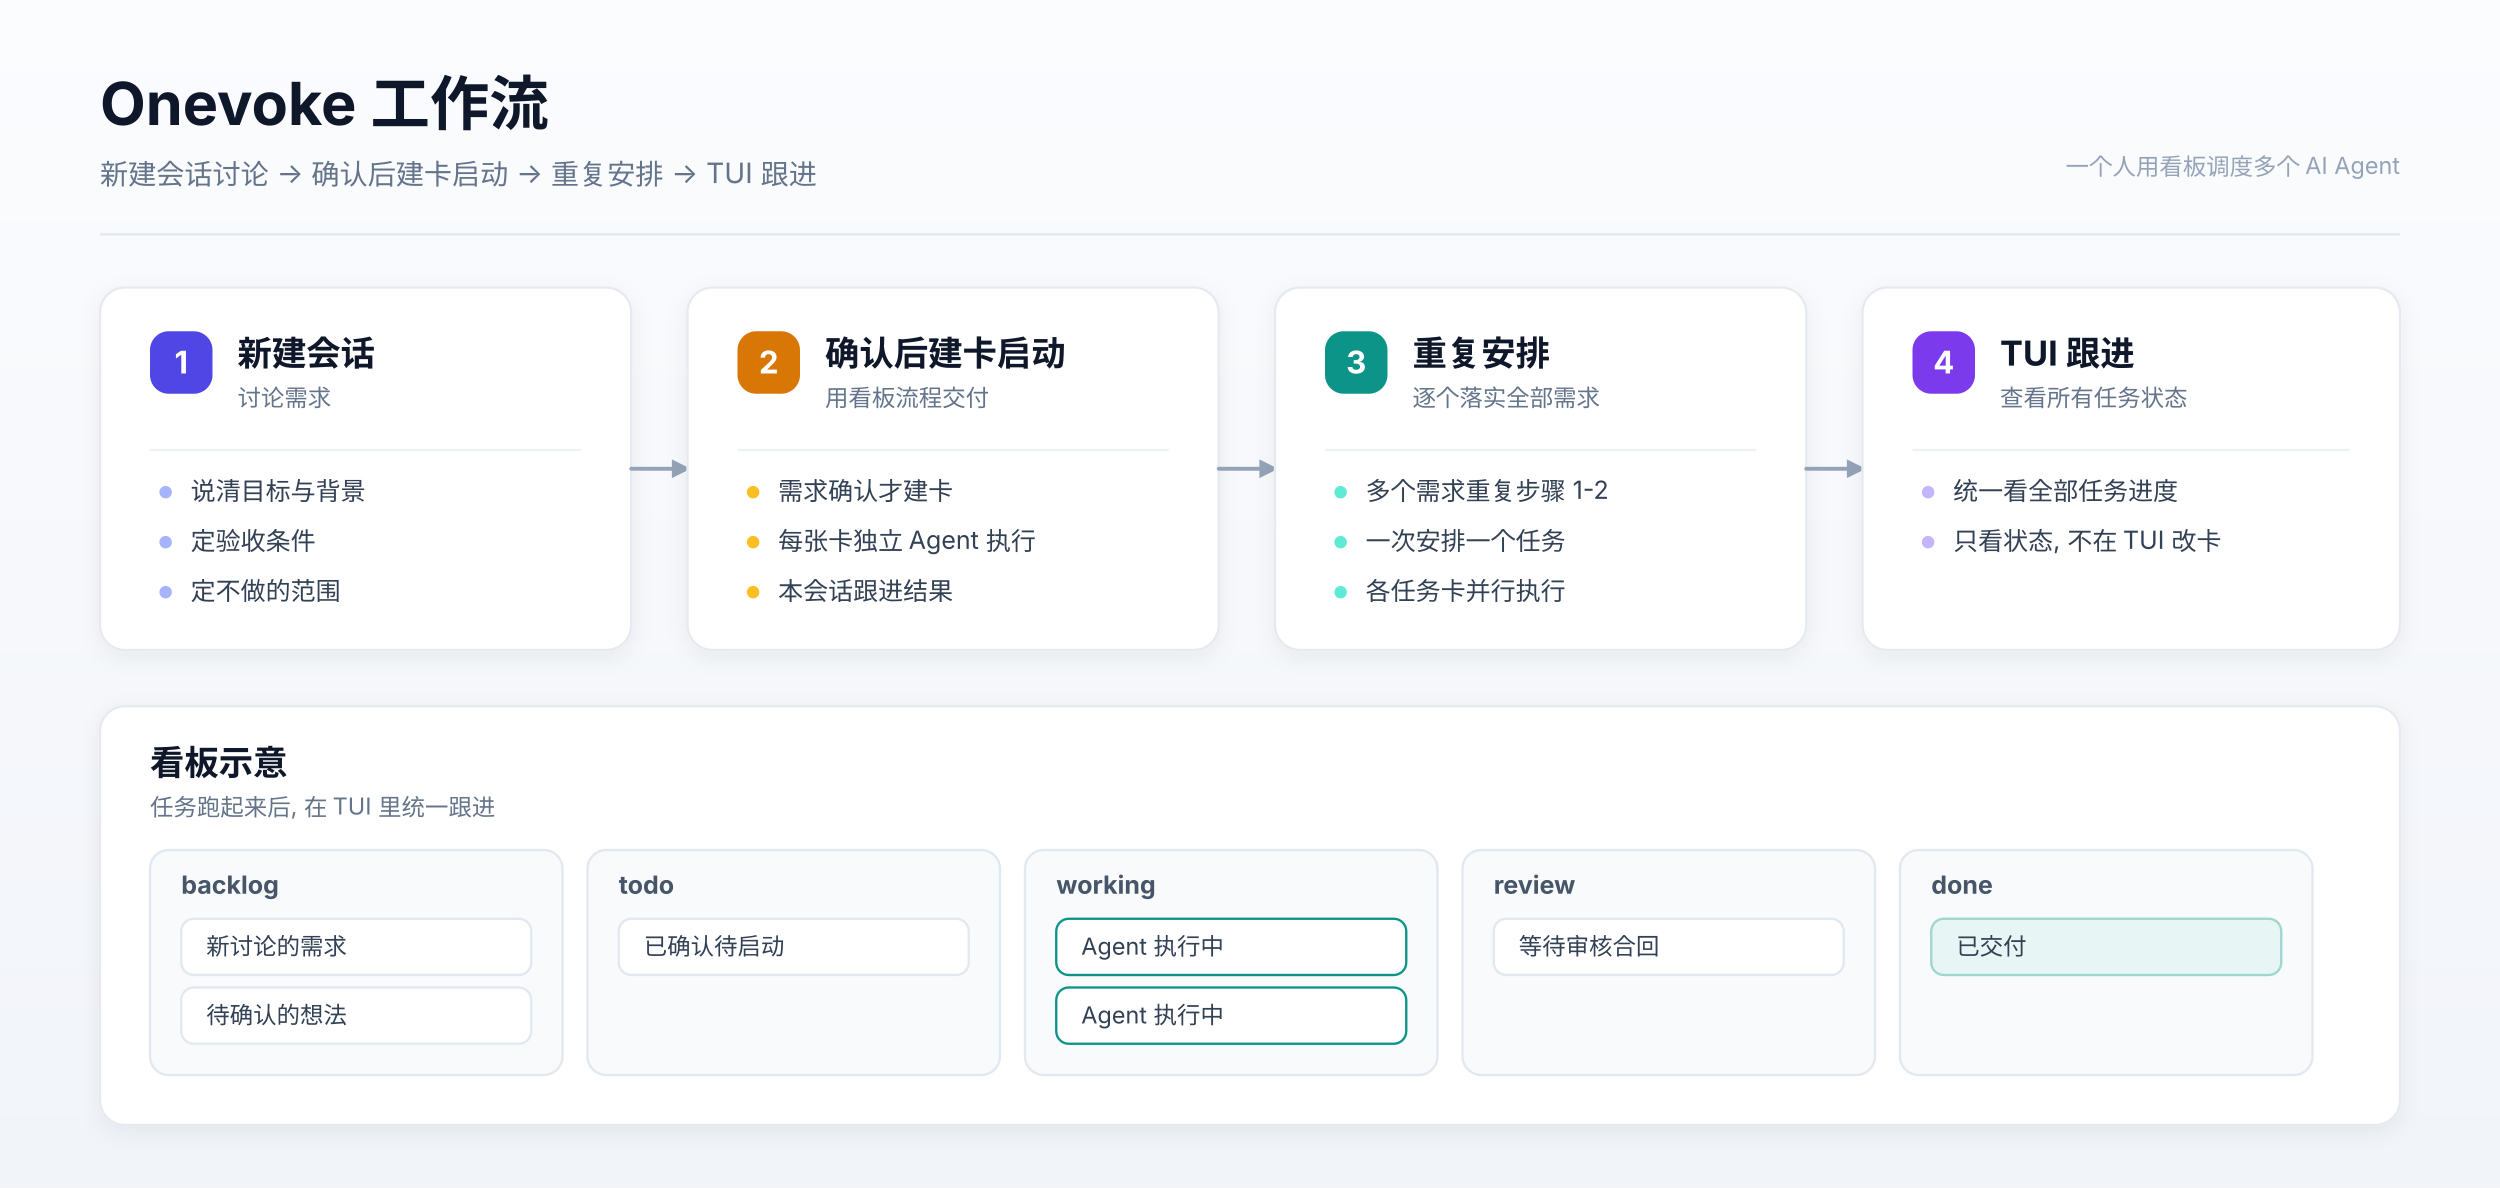
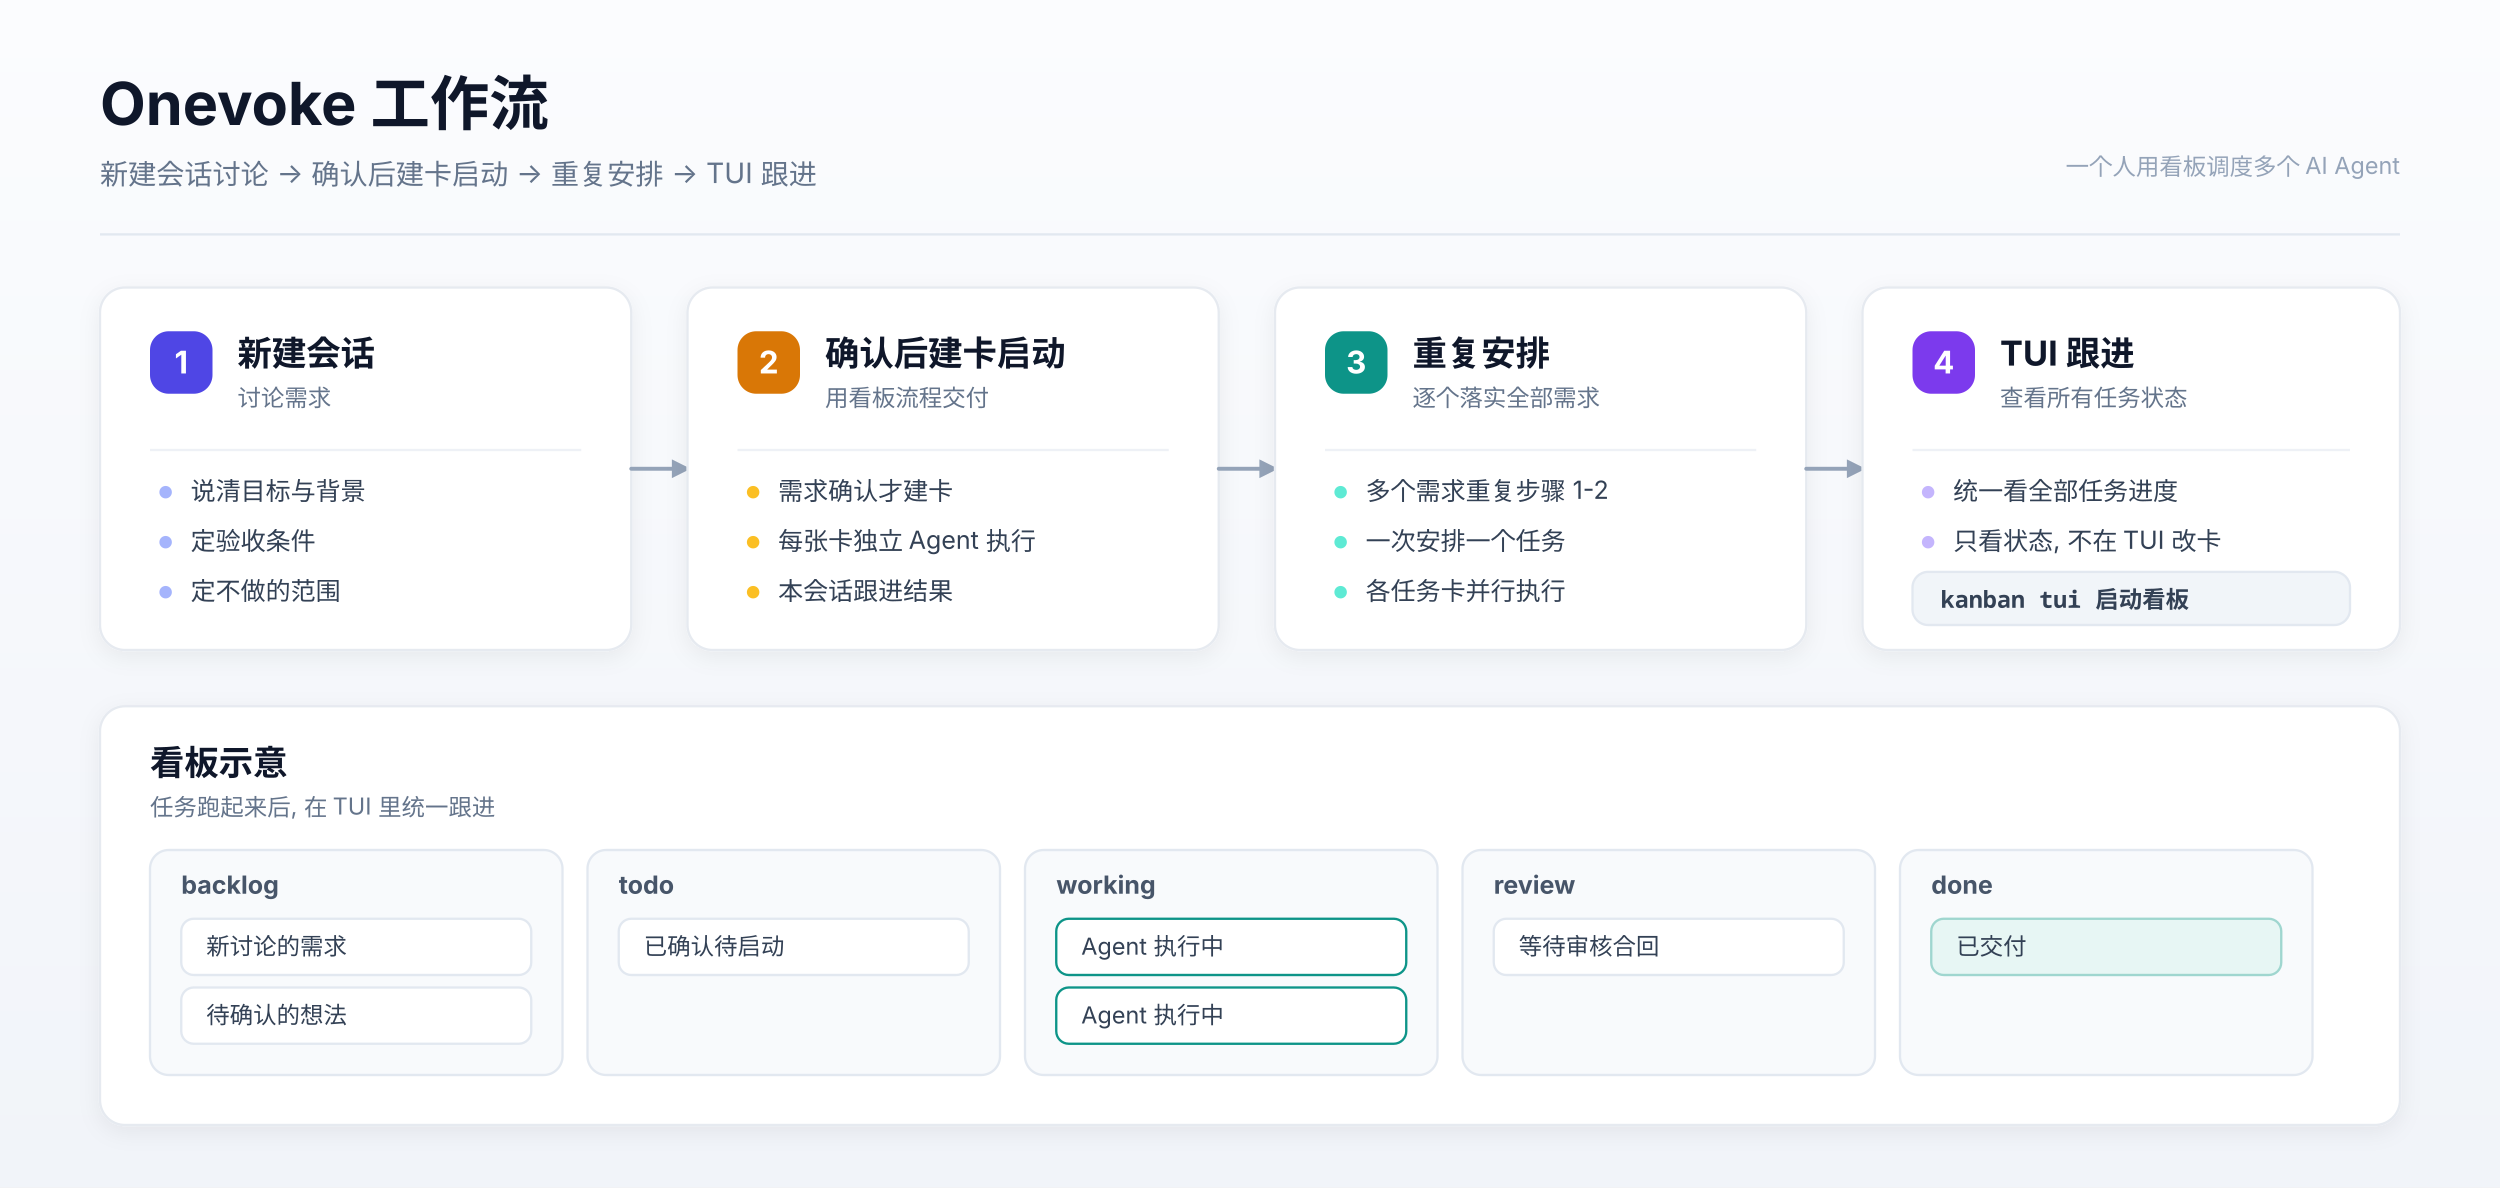
<svg xmlns="http://www.w3.org/2000/svg" width="1600" height="760" viewBox="0 0 1600 760" role="img" aria-labelledby="wf-title wf-desc">
  <defs>
    <linearGradient id="bg" x1="0" y1="0" x2="0" y2="1">
      <stop offset="0" stop-color="#fbfcfe" />
      <stop offset="1" stop-color="#f1f4f9" />
    </linearGradient>
    <filter id="card" x="-8%" y="-14%" width="116%" height="132%">
      <feDropShadow dx="0" dy="4" stdDeviation="7" flood-color="#0f172a" flood-opacity="0.06" />
    </filter>
    <marker id="a-slate" markerWidth="12" markerHeight="12" refX="10" refY="6" orient="auto" markerUnits="userSpaceOnUse">
      <path d="M0,0 L12,6 L0,12 Z" fill="#94a3b8" />
    </marker>
    <style>
      .s { font-family: -apple-system, BlinkMacSystemFont, "Noto Sans SC", "PingFang SC", "Source Han Sans SC", "Microsoft YaHei", sans-serif; }
      .h1 { font-size: 38px; font-weight: 700; fill: #0f172a; }
      .h2 { font-size: 18px; fill: #64748b; }
      .tag { font-size: 15px; fill: #94a3b8; }
      .pt { font-size: 22px; font-weight: 700; fill: #0f172a; }
      .pn { font-size: 15px; fill: #64748b; }
      .bt { font-size: 16px; fill: #334155; }
      .num { font-size: 20px; font-weight: 700; fill: #ffffff; }
      .panel { fill: #ffffff; stroke: #e6eaf0; stroke-width: 1.5; }
      .flow { fill: none; stroke: #94a3b8; stroke-width: 2.5; stroke-linecap: round; marker-end: url(#a-slate); }
      .col { fill: #f8fafc; stroke: #e2e8f0; stroke-width: 1.5; }
+       .cmd { font-size: 15px; font-weight: 600; fill: #334155; font-family: "SFMono-Regular", "Cascadia Mono", "Noto Sans Mono", "DejaVu Sans Mono", monospace; }
      .coltitle { font-size: 16px; font-weight: 700; fill: #475569; }
      .cardtitle { font-size: 15px; fill: #334155; }
    </style>
  </defs>
  <rect width="1600" height="760" fill="url(#bg)" />
  <text x="64" y="80" class="s h1">Onevoke 工作流</text>
  <text x="64" y="118" class="s h2">新建会话讨论 → 确认后建卡启动 → 重复安排 → TUI 跟进</text>
  <text x="1536" y="112" text-anchor="end" class="s tag">一个人用看板调度多个 AI Agent</text>
  <line x1="64" y1="150" x2="1536" y2="150" stroke="#e2e8f0" stroke-width="1.5" />
  <rect x="64" y="184" width="340" height="232" rx="16" class="panel" filter="url(#card)" />
  <rect x="96" y="212" width="40" height="40" rx="12" fill="#4f46e5" />
  <text x="116" y="239" text-anchor="middle" class="s num">1</text>
  <text x="152" y="234" class="s pt">新建会话</text>
  <text x="152" y="260" class="s pn">讨论需求</text>
  <line x1="96" y1="288" x2="372" y2="288" stroke="#eef1f6" stroke-width="1.5" />
  <circle cx="106" cy="315" r="4" fill="#a5b4fc" />
  <text x="122" y="320" class="s bt">说清目标与背景</text>
  <circle cx="106" cy="347" r="4" fill="#a5b4fc" />
  <text x="122" y="352" class="s bt">定验收条件</text>
  <circle cx="106" cy="379" r="4" fill="#a5b4fc" />
  <text x="122" y="384" class="s bt">定不做的范围</text>
  <path d="M404 300 H440" class="flow" />
  <rect x="440" y="184" width="340" height="232" rx="16" class="panel" filter="url(#card)" />
  <rect x="472" y="212" width="40" height="40" rx="12" fill="#d97706" />
  <text x="492" y="239" text-anchor="middle" class="s num">2</text>
  <text x="528" y="234" class="s pt">确认后建卡启动</text>
  <text x="528" y="260" class="s pn">用看板流程交付</text>
  <line x1="472" y1="288" x2="748" y2="288" stroke="#eef1f6" stroke-width="1.5" />
  <circle cx="482" cy="315" r="4" fill="#fbbf24" />
  <text x="498" y="320" class="s bt">需求确认才建卡</text>
  <circle cx="482" cy="347" r="4" fill="#fbbf24" />
  <text x="498" y="352" class="s bt">每张卡独立 Agent 执行</text>
  <circle cx="482" cy="379" r="4" fill="#fbbf24" />
  <text x="498" y="384" class="s bt">本会话跟进结果</text>
  <path d="M780 300 H816" class="flow" />
  <rect x="816" y="184" width="340" height="232" rx="16" class="panel" filter="url(#card)" />
  <rect x="848" y="212" width="40" height="40" rx="12" fill="#0d9488" />
  <text x="868" y="239" text-anchor="middle" class="s num">3</text>
  <text x="904" y="234" class="s pt">重复安排</text>
  <text x="904" y="260" class="s pn">逐个落实全部需求</text>
  <line x1="848" y1="288" x2="1124" y2="288" stroke="#eef1f6" stroke-width="1.5" />
  <circle cx="858" cy="315" r="4" fill="#5eead4" />
  <text x="874" y="320" class="s bt">多个需求重复步骤 1-2</text>
  <circle cx="858" cy="347" r="4" fill="#5eead4" />
  <text x="874" y="352" class="s bt">一次安排一个任务</text>
  <circle cx="858" cy="379" r="4" fill="#5eead4" />
  <text x="874" y="384" class="s bt">各任务卡并行执行</text>
  <path d="M1156 300 H1192" class="flow" />
  <rect x="1192" y="184" width="344" height="232" rx="16" class="panel" filter="url(#card)" />
  <rect x="1224" y="212" width="40" height="40" rx="12" fill="#7c3aed" />
  <text x="1244" y="239" text-anchor="middle" class="s num">4</text>
  <text x="1280" y="234" class="s pt">TUI 跟进</text>
  <text x="1280" y="260" class="s pn">查看所有任务状态</text>
  <line x1="1224" y1="288" x2="1504" y2="288" stroke="#eef1f6" stroke-width="1.5" />
  <circle cx="1234" cy="315" r="4" fill="#c4b5fd" />
  <text x="1250" y="320" class="s bt">统一看全部任务进度</text>
  <circle cx="1234" cy="347" r="4" fill="#c4b5fd" />
  <text x="1250" y="352" class="s bt">只看状态, 不在 TUI 改卡</text>
+   <rect x="1224" y="366" width="280" height="34" rx="10" fill="#f1f5f9" stroke="#e2e8f0" stroke-width="1.5" />
+   <text x="1242" y="389" class="cmd">kanban tui  启动看板</text>
  <rect x="64" y="452" width="1472" height="268" rx="16" class="panel" filter="url(#card)" />
  <text x="96" y="496" class="s pt">看板示意</text>
  <text x="96" y="522" class="s pn">任务跑起来后, 在 TUI 里统一跟进</text>
  <g>
    <rect x="96" y="544" width="264" height="144" rx="12" class="col" />
    <text x="116" y="572" class="s coltitle">backlog</text>
    <rect x="116" y="588" width="224" height="36" rx="8" fill="#ffffff" stroke="#e2e8f0" stroke-width="1.5" />
    <text x="132" y="611" class="s cardtitle">新讨论的需求</text>
    <rect x="116" y="632" width="224" height="36" rx="8" fill="#ffffff" stroke="#e2e8f0" stroke-width="1.5" />
    <text x="132" y="655" class="s cardtitle">待确认的想法</text>
    <rect x="376" y="544" width="264" height="144" rx="12" class="col" />
    <text x="396" y="572" class="s coltitle">todo</text>
    <rect x="396" y="588" width="224" height="36" rx="8" fill="#ffffff" stroke="#e2e8f0" stroke-width="1.5" />
    <text x="412" y="611" class="s cardtitle">已确认待启动</text>
    <rect x="656" y="544" width="264" height="144" rx="12" class="col" />
    <text x="676" y="572" class="s coltitle">working</text>
    <rect x="676" y="588" width="224" height="36" rx="8" fill="#ffffff" stroke="#0d9488" stroke-width="1.5" />
    <text x="692" y="611" class="s cardtitle">Agent 执行中</text>
    <rect x="676" y="632" width="224" height="36" rx="8" fill="#ffffff" stroke="#0d9488" stroke-width="1.5" />
    <text x="692" y="655" class="s cardtitle">Agent 执行中</text>
    <rect x="936" y="544" width="264" height="144" rx="12" class="col" />
    <text x="956" y="572" class="s coltitle">review</text>
    <rect x="956" y="588" width="224" height="36" rx="8" fill="#ffffff" stroke="#e2e8f0" stroke-width="1.5" />
    <text x="972" y="611" class="s cardtitle">等待审核合回</text>
    <rect x="1216" y="544" width="264" height="144" rx="12" class="col" />
    <text x="1236" y="572" class="s coltitle">done</text>
    <rect x="1236" y="588" width="224" height="36" rx="8" fill="#e7f6f4" stroke="#9fd6cf" stroke-width="1.5" />
    <text x="1252" y="611" class="s cardtitle">已交付</text>
  </g>
</svg>
